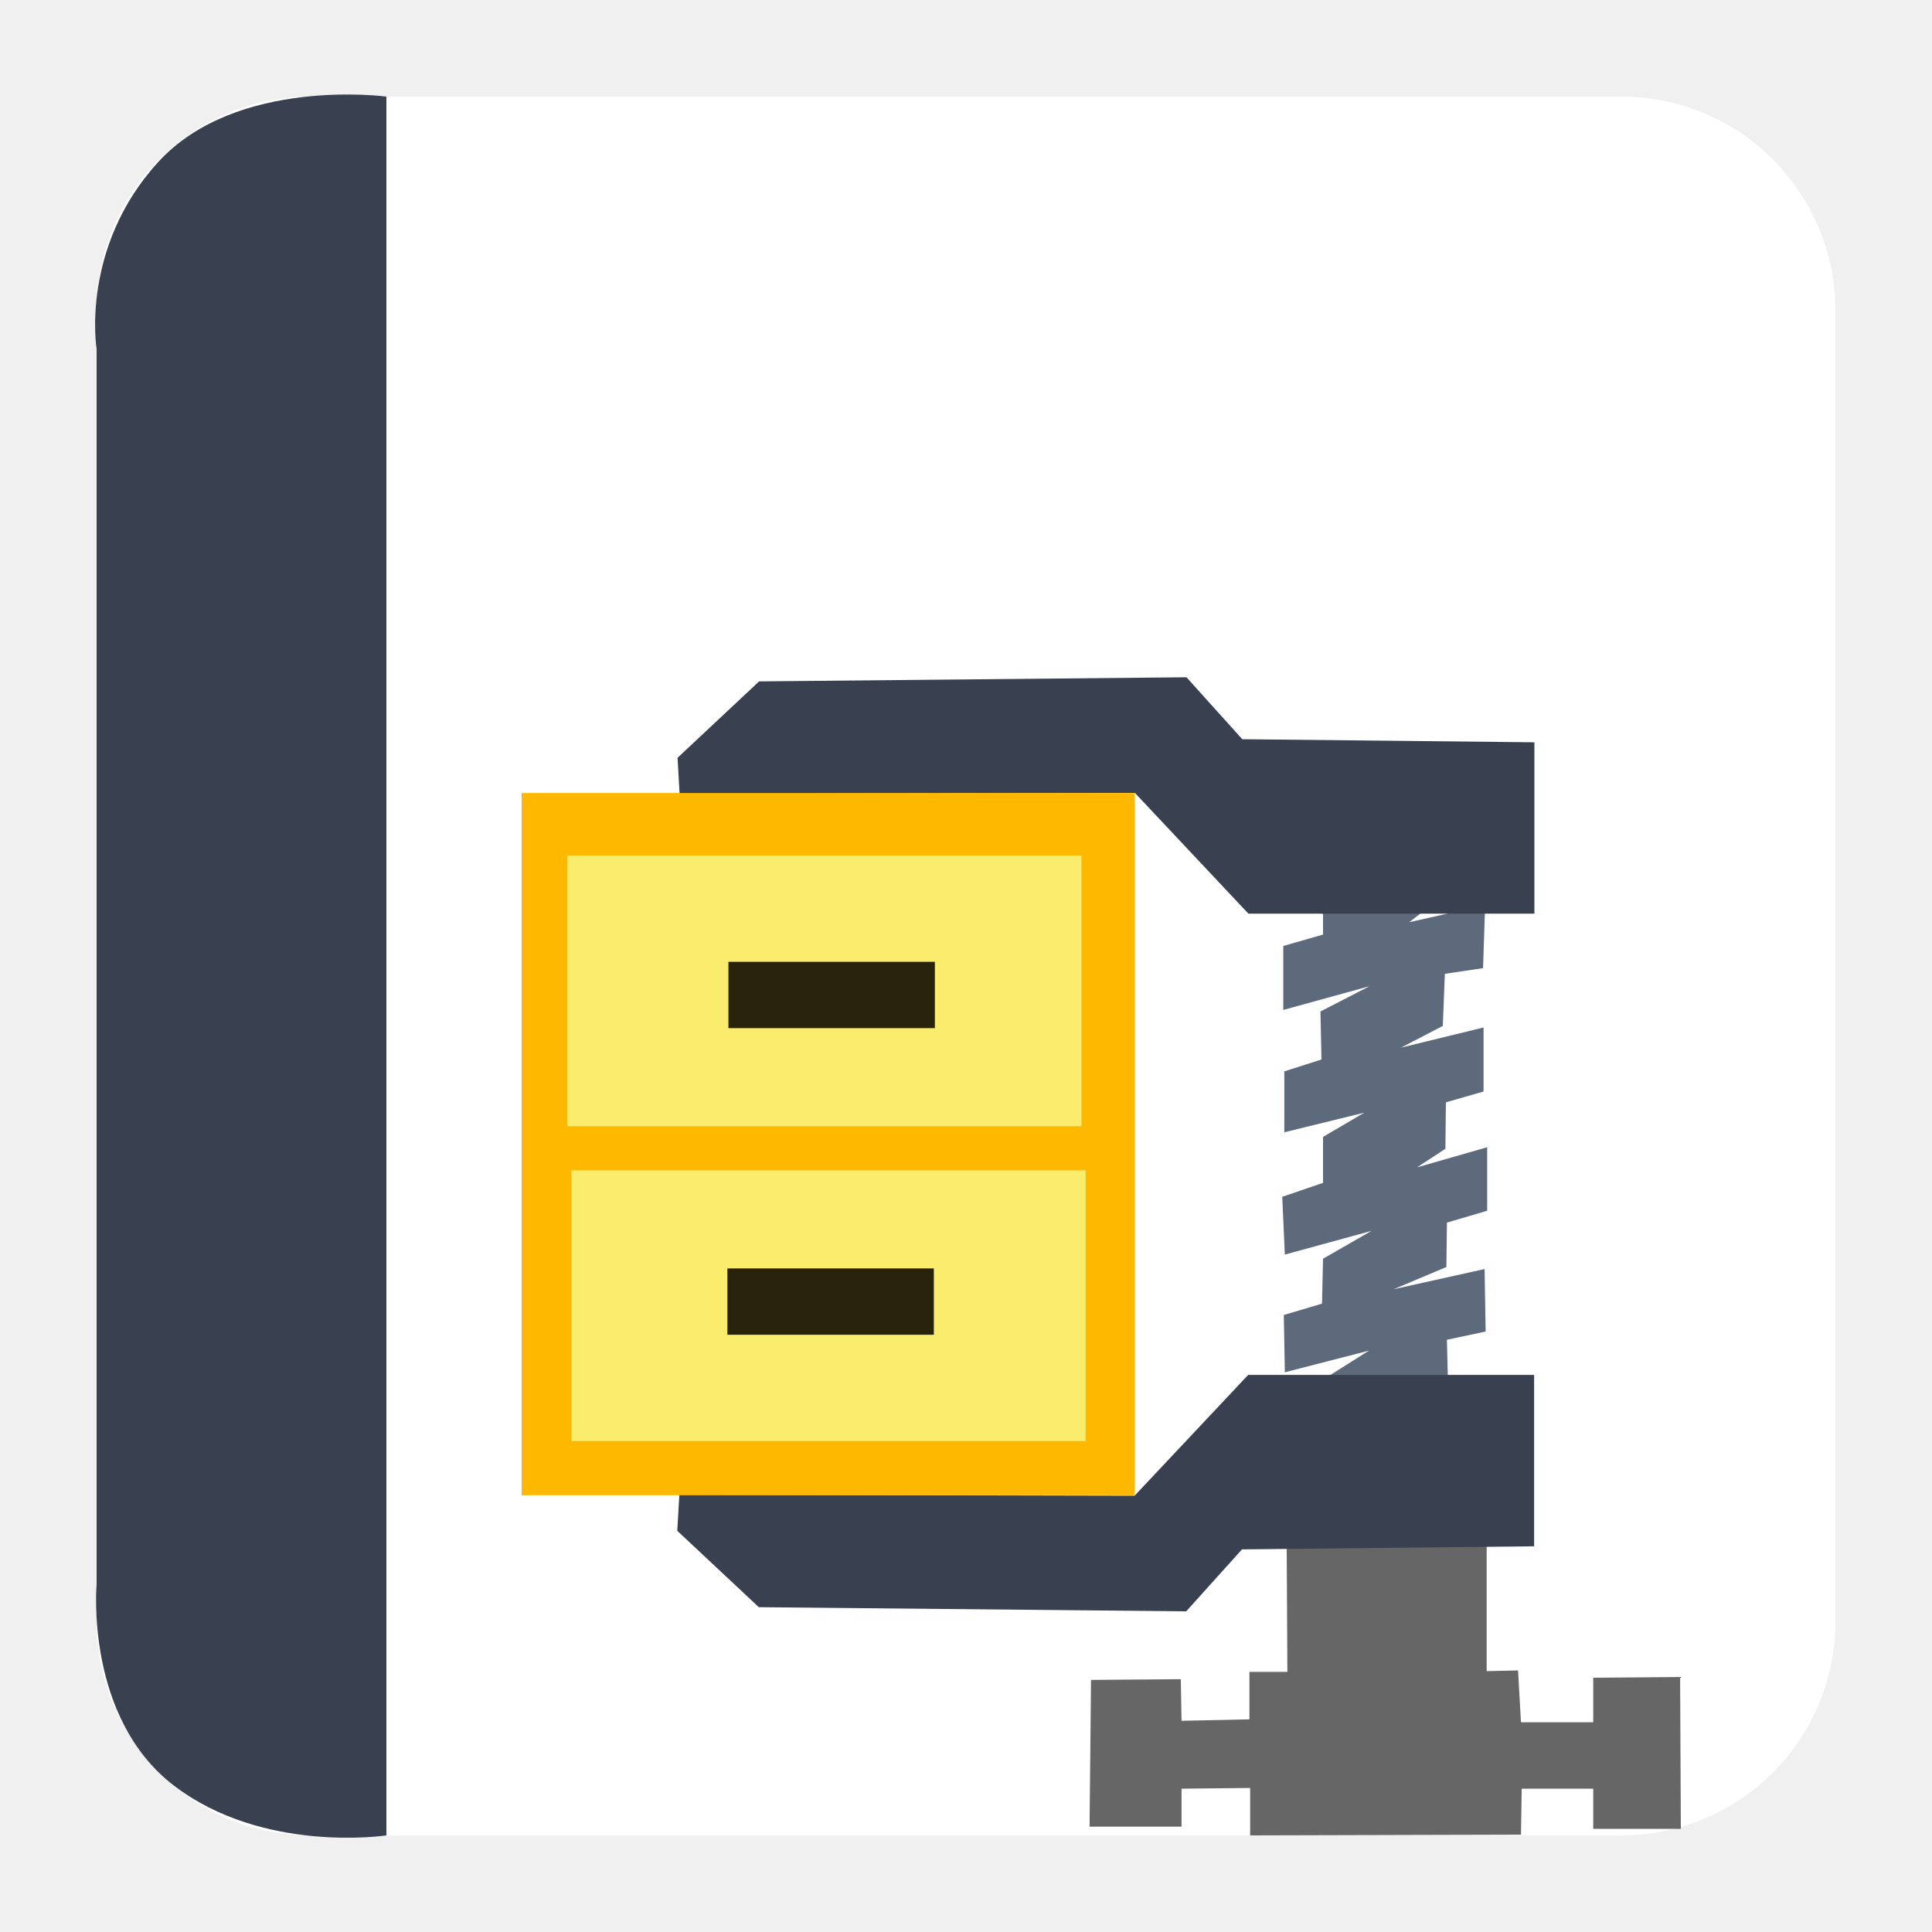
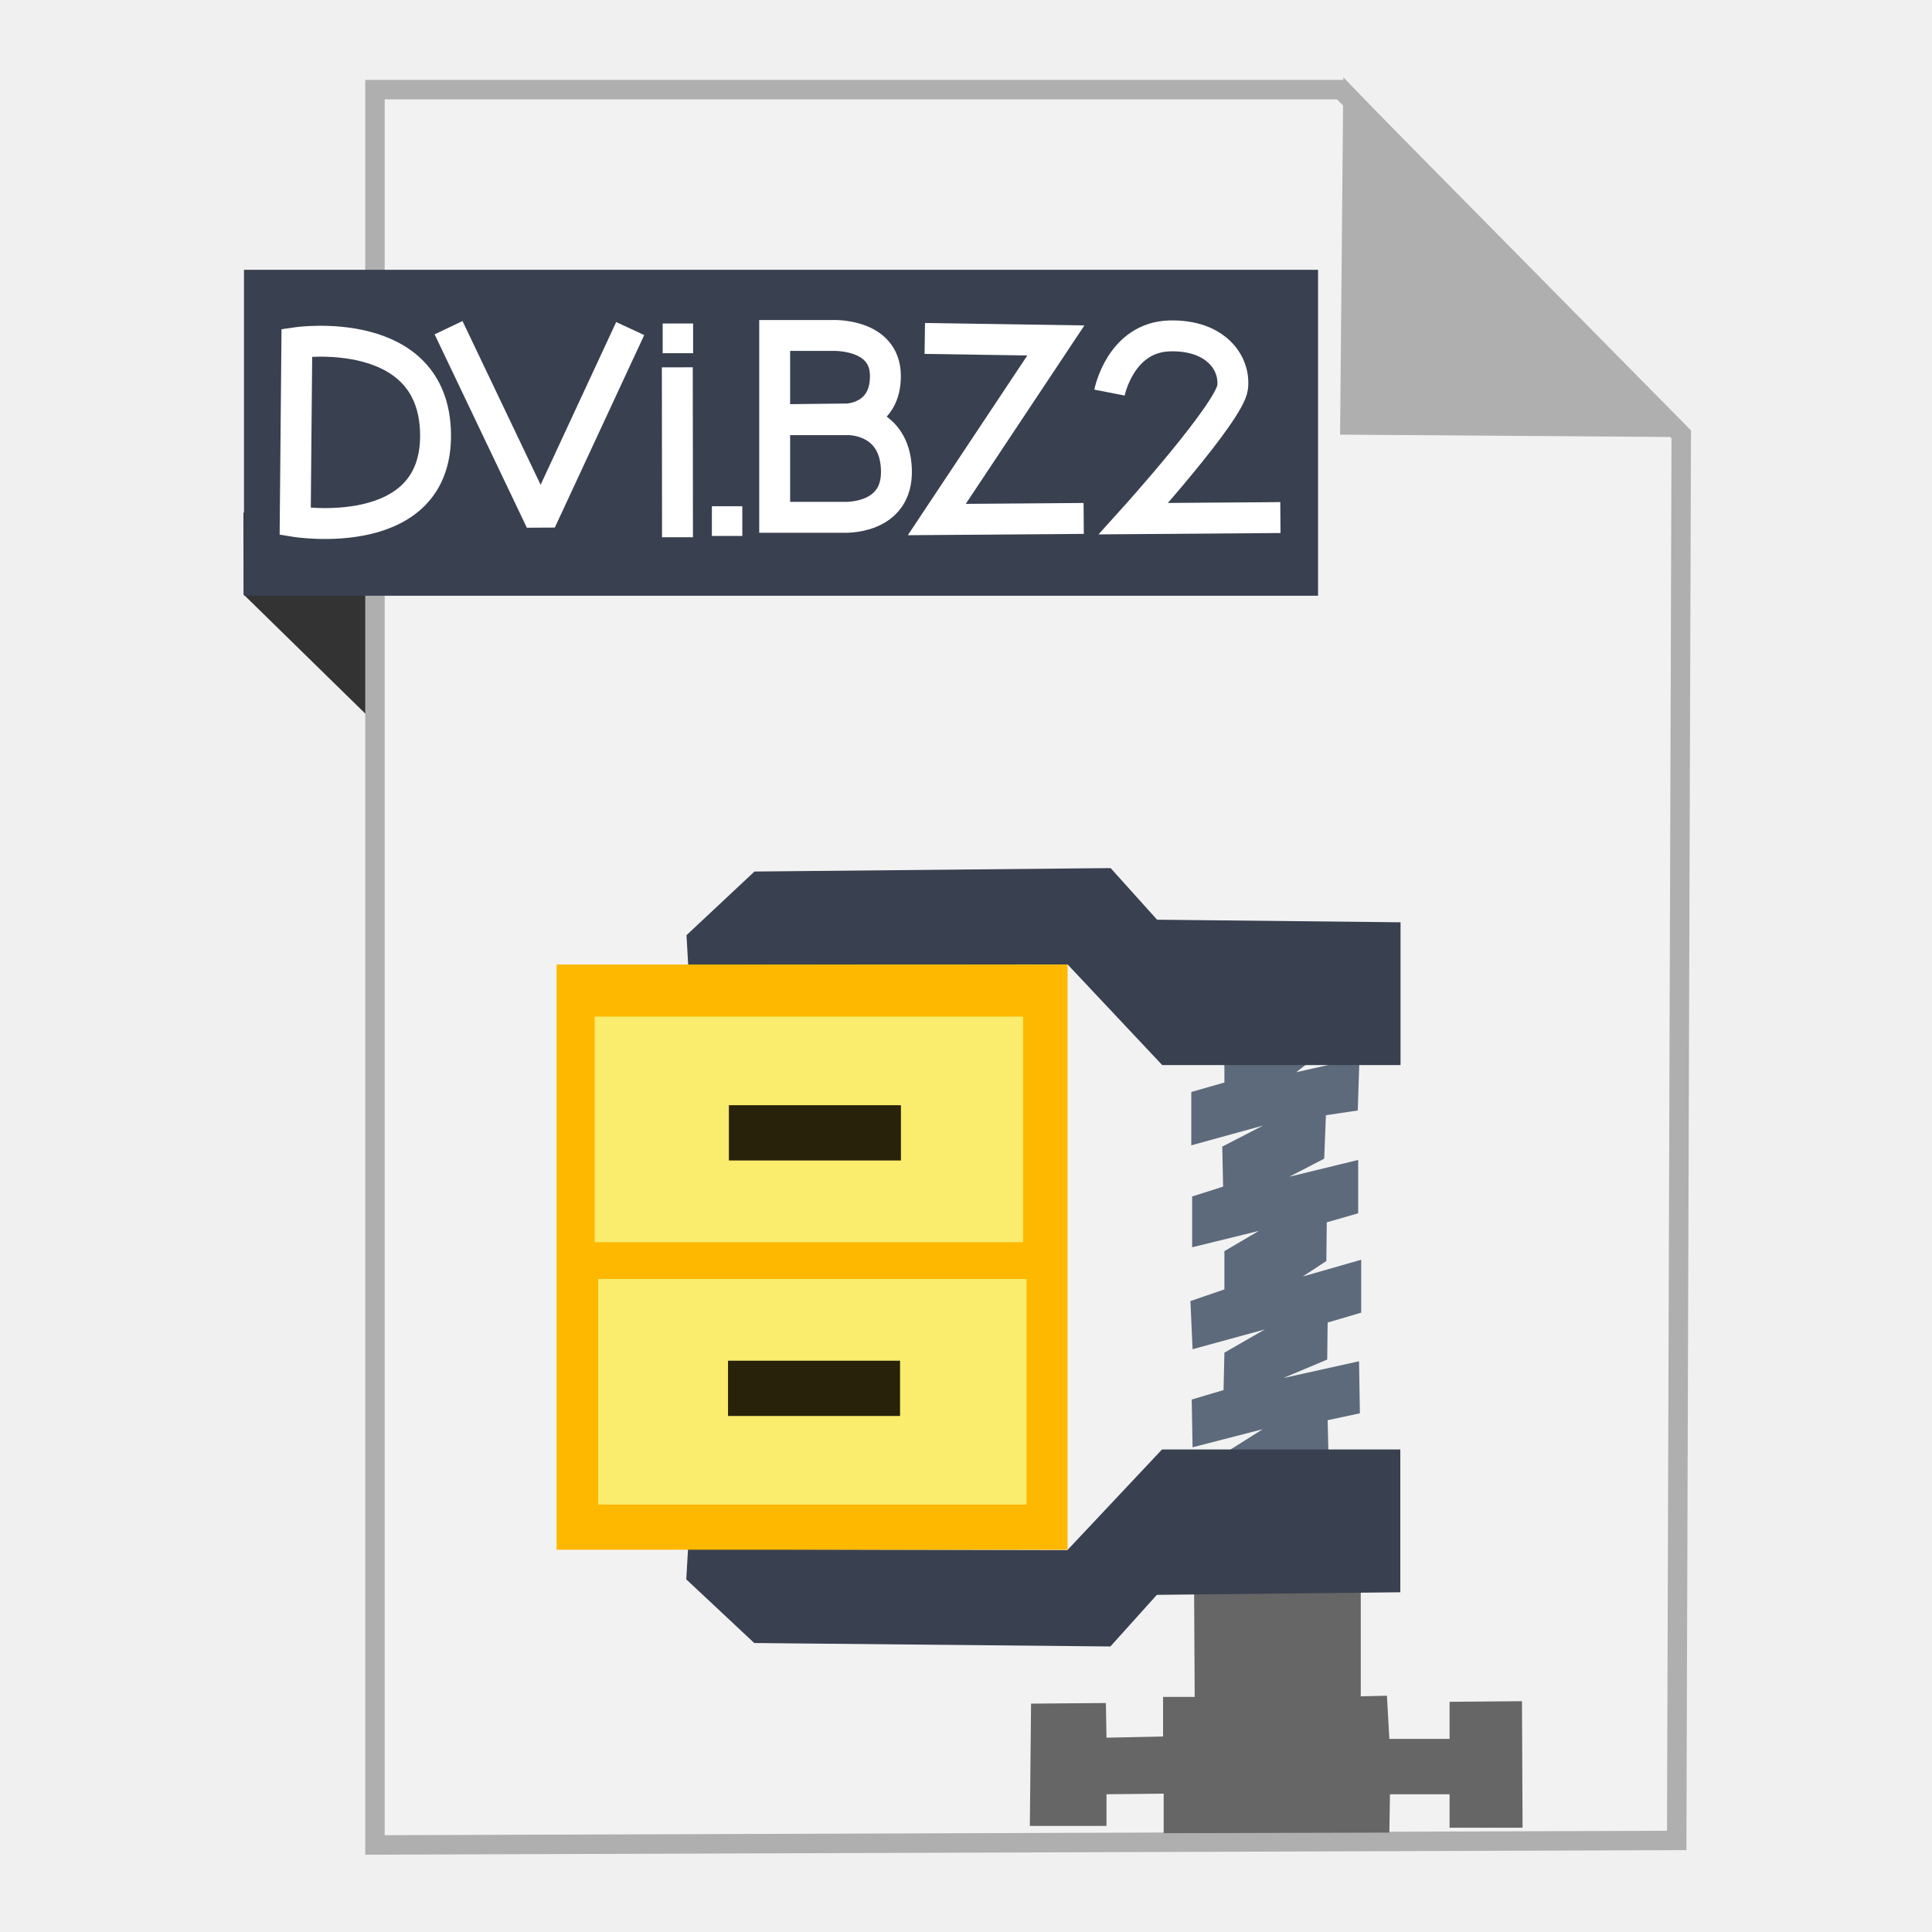
<svg xmlns="http://www.w3.org/2000/svg" width="500" height="500" id="svg2" version="1.1">
  <defs id="defs4" />
  <g id="layer1" transform="translate(0,-552.3622)">
-     <rect style="fill:#ffffff;fill-opacity:1;stroke:none" id="rect3000" width="450" height="450" x="25" y="577.362" ry="55.366" />
-     <path style="fill:#394050;stroke:none;stroke-width:1px;stroke-linecap:butt;stroke-linejoin:miter;stroke-opacity:1;fill-opacity:1" d="M 100,475 100,25 C 100,25 61.202,19.759 40.94,41.935 20.678,64.111 25,90.3 25,90.3 L 25,410 c 0,0 -3.105,34.449 20.038,52.138 C 68.182,479.826 100,475 100,475 z" id="path3770" transform="translate(0,552.3622)" />
-     <path style="fill:#5d6a7b;stroke:none" d="m 330.378,784.747 12.023,4.141 0,5.343 -10.286,2.939 0,16.564 22.309,-6.145 -12.691,6.546 0.267,12.423 -9.618,3.072 0,15.763 20.706,-5.076 -10.687,6.278 0,11.889 -10.553,3.607 0.668,14.961 22.442,-6.145 -12.557,7.214 -0.267,11.622 -9.885,2.939 0.267,14.828 21.774,-5.611 -13.759,8.683 -0.401,4.809 34.732,0 -0.401,-16.297 10.019,-2.137 -0.267,-16.164 -23.511,5.21 13.626,-5.744 0.134,-11.488 10.42,-3.072 0,-16.431 -18.167,5.21 7.347,-4.809 0.134,-12.023 9.752,-2.805 0,-16.564 -21.374,5.21 10.82,-5.611 0.534,-13.492 9.885,-1.469 0.534,-16.297 -19.637,4.408 10.152,-7.881 0,-5.076 -43.549,1.202 z" id="path3941" />
-     <path style="fill:#666666;stroke:none" d="m 332.985,951.04 0.189,34.005 -9.824,0 0,12.28 -17.569,0.378 -0.189,-10.768 -23.237,0.189 -0.378,37.972 23.804,0 0,-9.824 17.758,-0.189 0,12.28 70.088,-0.189 0.189,-11.902 18.514,0 0,10.39 22.67,0 -0.189,-39.295 -22.481,0.189 0,11.524 -18.703,0 -0.756,-13.413 -8.123,0.189 0,-34.194 z" id="path3943" />
-     <path style="fill:#394050;stroke:none" d="m 175.814,939.182 -0.534,9.351 21.106,19.77 110.608,1.069 14.427,-16.03 75.609,-0.801 0,-44.35 -74.006,0 -29.389,31.259 z" id="path3921" />
-     <path style="fill:#394050;stroke:none" d="m 175.883,757.828 -0.534,-9.351 21.106,-19.77 110.608,-1.069 14.427,16.03 75.609,0.801 0,44.35 -74.006,0 -29.389,-31.259 z" id="path3921-3" />
-     <rect style="fill:#ffb800;fill-opacity:1;stroke:none" id="rect3945" width="158.69" height="181.738" x="135" y="757.589" />
-     <rect style="fill:#faec6d;fill-opacity:1;stroke:none" id="rect3945-6" width="133.042" height="70.061" x="146.837" y="773.761" />
-     <rect style="fill:#faec6d;fill-opacity:1;stroke:none" id="rect3945-6-7" width="133.042" height="70.061" x="147.906" y="855.248" />
-     <rect style="fill:#28220b;fill-opacity:1;stroke:none" id="rect3945-6-7-5" width="53.426" height="17.162" x="188.516" y="801.28" />
-     <rect style="fill:#28220b;fill-opacity:1;stroke:none" id="rect3945-6-7-5-3" width="53.426" height="17.162" x="188.248" y="880.629" />
+     <path style="fill:#333333;fill-rule:evenodd;stroke:none;stroke-width:1px;stroke-linecap:butt;stroke-linejoin:miter;stroke-opacity:1" d="M 63.039,706.212 116.261,758.311 114.601,685.269 63,685.024 Z" id="path4230" />
+     <path style="fill:#f2f2f2;fill-rule:evenodd;stroke:#afafaf;stroke-width:5.035;stroke-linecap:butt;stroke-linejoin:miter;stroke-miterlimit:4;stroke-dasharray:none;stroke-opacity:1" d="m 97.041,1029.836 336.888,-1.174 1.174,-363.887 -88.037,-89.211 -250.025,0 z" id="path3364" />
+     <path style="fill:#afafaf;fill-opacity:1;fill-rule:evenodd;stroke:#afafaf;stroke-width:5.035;stroke-linecap:butt;stroke-linejoin:miter;stroke-miterlimit:4;stroke-dasharray:none;stroke-opacity:1" d="m 431.519,662.931 -82.164,-0.587 0.759,-83.804 z" id="path4166" />
+     <rect style="fill:#394050;fill-opacity:1;stroke:none;stroke-width:5;stroke-miterlimit:4;stroke-dasharray:none;stroke-opacity:1" id="rect4228" width="277.969" height="84.351" x="63.14" y="622.187" />
+     <path style="fill:#5d6a7b;stroke:none" d="m 306.856,824.613 10.019,3.451 0,4.453 -8.572,2.449 0,13.804 18.59,-5.121 -10.575,5.455 0.223,10.353 -8.015,2.56 0,13.136 17.255,-4.23 -8.906,5.232 0,9.908 -8.794,3.006 0.557,12.468 18.702,-5.121 -10.464,6.011 -0.223,9.685 -8.238,2.449 0.223,12.357 18.145,-4.675 -11.466,7.236 -0.334,4.008 28.943,0 -0.334,-13.581 8.349,-1.781 -0.223,-13.47 -19.592,4.341 11.355,-4.787 0.111,-9.574 8.683,-2.56 0,-13.692 -15.14,4.341 6.123,-4.008 0.111,-10.019 8.126,-2.338 0,-13.804 -17.811,4.341 9.017,-4.675 0.445,-11.243 8.238,-1.225 0.445,-13.581 -16.364,3.674 8.46,-6.568 0,-4.23 -36.29,1.002 z" id="path3941" />
+     <path style="fill:#666666;stroke:none" d="m 309.028,963.19 0.157,28.338 -8.186,0 0,10.233 -14.641,0.315 -0.157,-8.974 -19.364,0.157 -0.315,31.644 19.836,0 0,-8.186 14.799,-0.157 0,10.233 58.407,-0.157 0.157,-9.918 15.428,0 0,8.659 18.892,0 -0.157,-32.746 -18.734,0.157 0,9.603 -15.586,0 -0.63,-11.178 -6.77,0.157 0,-28.495 z" id="path3943" />
+     <path style="fill:#394050;stroke:none" d="m 178.053,953.308 -0.445,7.792 17.589,16.475 92.173,0.891 12.023,-13.358 63.007,-0.668 0,-36.958 -61.671,0 -24.49,26.049 z" id="path3921" />
+     <path style="fill:#394050;stroke:none" d="m 178.11,802.181 -0.445,-7.792 17.589,-16.475 92.173,-0.891 12.023,13.358 63.007,0.668 0,36.958 -61.671,0 -24.49,-26.049 z" id="path3921-3" />
+     <rect style="fill:#ffb800;fill-opacity:1;stroke:none" id="rect3945" width="132.242" height="151.448" x="144.041" y="801.981" />
+     <rect style="fill:#faec6d;fill-opacity:1;stroke:none" id="rect3945-6" width="110.868" height="58.385" x="153.905" y="815.458" />
+     <rect style="fill:#faec6d;fill-opacity:1;stroke:none" id="rect3945-6-7" width="110.868" height="58.385" x="154.796" y="883.364" />
+     <rect style="fill:#28220b;fill-opacity:1;stroke:none" id="rect3945-6-7-5" width="44.521" height="14.302" x="188.637" y="838.39" />
+     <rect style="fill:#28220b;fill-opacity:1;stroke:none" id="rect3945-6-7-5-3" width="44.521" height="14.302" x="188.415" y="904.514" />
+     <path style="fill:none;fill-rule:evenodd;stroke:#ffffff;stroke-width:7.998;stroke-linecap:butt;stroke-linejoin:miter;stroke-miterlimit:4;stroke-dasharray:none;stroke-opacity:1" d="m 76.4,687.331 0.425,-46.3 c 0,0 35.439,-5.164 35.893,23.575 0.454,28.739 -36.318,22.725 -36.318,22.725 z" id="path4271" />
+     <path style="fill:none;fill-rule:evenodd;stroke:#ffffff;stroke-width:7.998;stroke-linecap:butt;stroke-linejoin:bevel;stroke-miterlimit:4;stroke-dasharray:none;stroke-opacity:1" d="m 116.087,637.17 23.87,50.044 23.138,-49.82" id="path4343" />
+     <path style="fill:none;fill-rule:evenodd;stroke:#ffffff;stroke-width:7.998;stroke-linecap:butt;stroke-linejoin:miter;stroke-miterlimit:4;stroke-dasharray:none;stroke-opacity:1" d="m 175.334,691.405 -0.044,-43.981" id="path4231" />
+     <rect style="fill:#ffffff;fill-opacity:1;stroke:none;stroke-width:9;stroke-linecap:butt;stroke-linejoin:miter;stroke-miterlimit:4;stroke-dasharray:none;stroke-opacity:1" id="rect4248" width="7.873" height="7.69" x="171.5" y="636.082" />
+     <path style="fill:none;fill-rule:evenodd;stroke:#ffffff;stroke-width:7.998;stroke-linecap:butt;stroke-linejoin:miter;stroke-miterlimit:4;stroke-dasharray:none;stroke-opacity:1" d="m 200.487,639.182 0,47.055 17.943,0 c 0,0 14.032,0.733 13.56,-12.399 -0.472,-13.132 -12.461,-12.868 -12.461,-12.868 l -16.112,0 15.929,-0.183 c 0,0 9.911,-0.263 9.796,-11.26 -0.116,-10.997 -13.732,-10.345 -13.732,-10.345 z" id="path4224" />
+     <path style="fill:none;fill-rule:evenodd;stroke:#ffffff;stroke-width:7.998;stroke-linecap:butt;stroke-linejoin:miter;stroke-miterlimit:4;stroke-dasharray:none;stroke-opacity:1" d="m 239.335,639.951 33.92,0.518 -30.813,46.349 38.017,-0.287" id="path3345" />
+     <path style="fill:none;fill-rule:evenodd;stroke:#ffffff;stroke-width:7.998;stroke-linecap:butt;stroke-linejoin:miter;stroke-miterlimit:4;stroke-dasharray:none;stroke-opacity:1" d="m 287.135,653.963 c 0,0 2.803,-14.373 15.649,-14.671 11.731,-0.272 16.929,6.911 16.217,13.294 -0.712,6.383 -25.652,34.007 -25.652,34.007 l 38.017,-0.287" id="path3345-5" />
+     <rect style="fill:#ffffff;fill-opacity:1;stroke:none;stroke-width:9;stroke-linecap:butt;stroke-linejoin:miter;stroke-miterlimit:4;stroke-dasharray:none;stroke-opacity:1" id="rect4248-8" width="7.873" height="7.69" x="184.235" y="683.378" />
  </g>
</svg>
